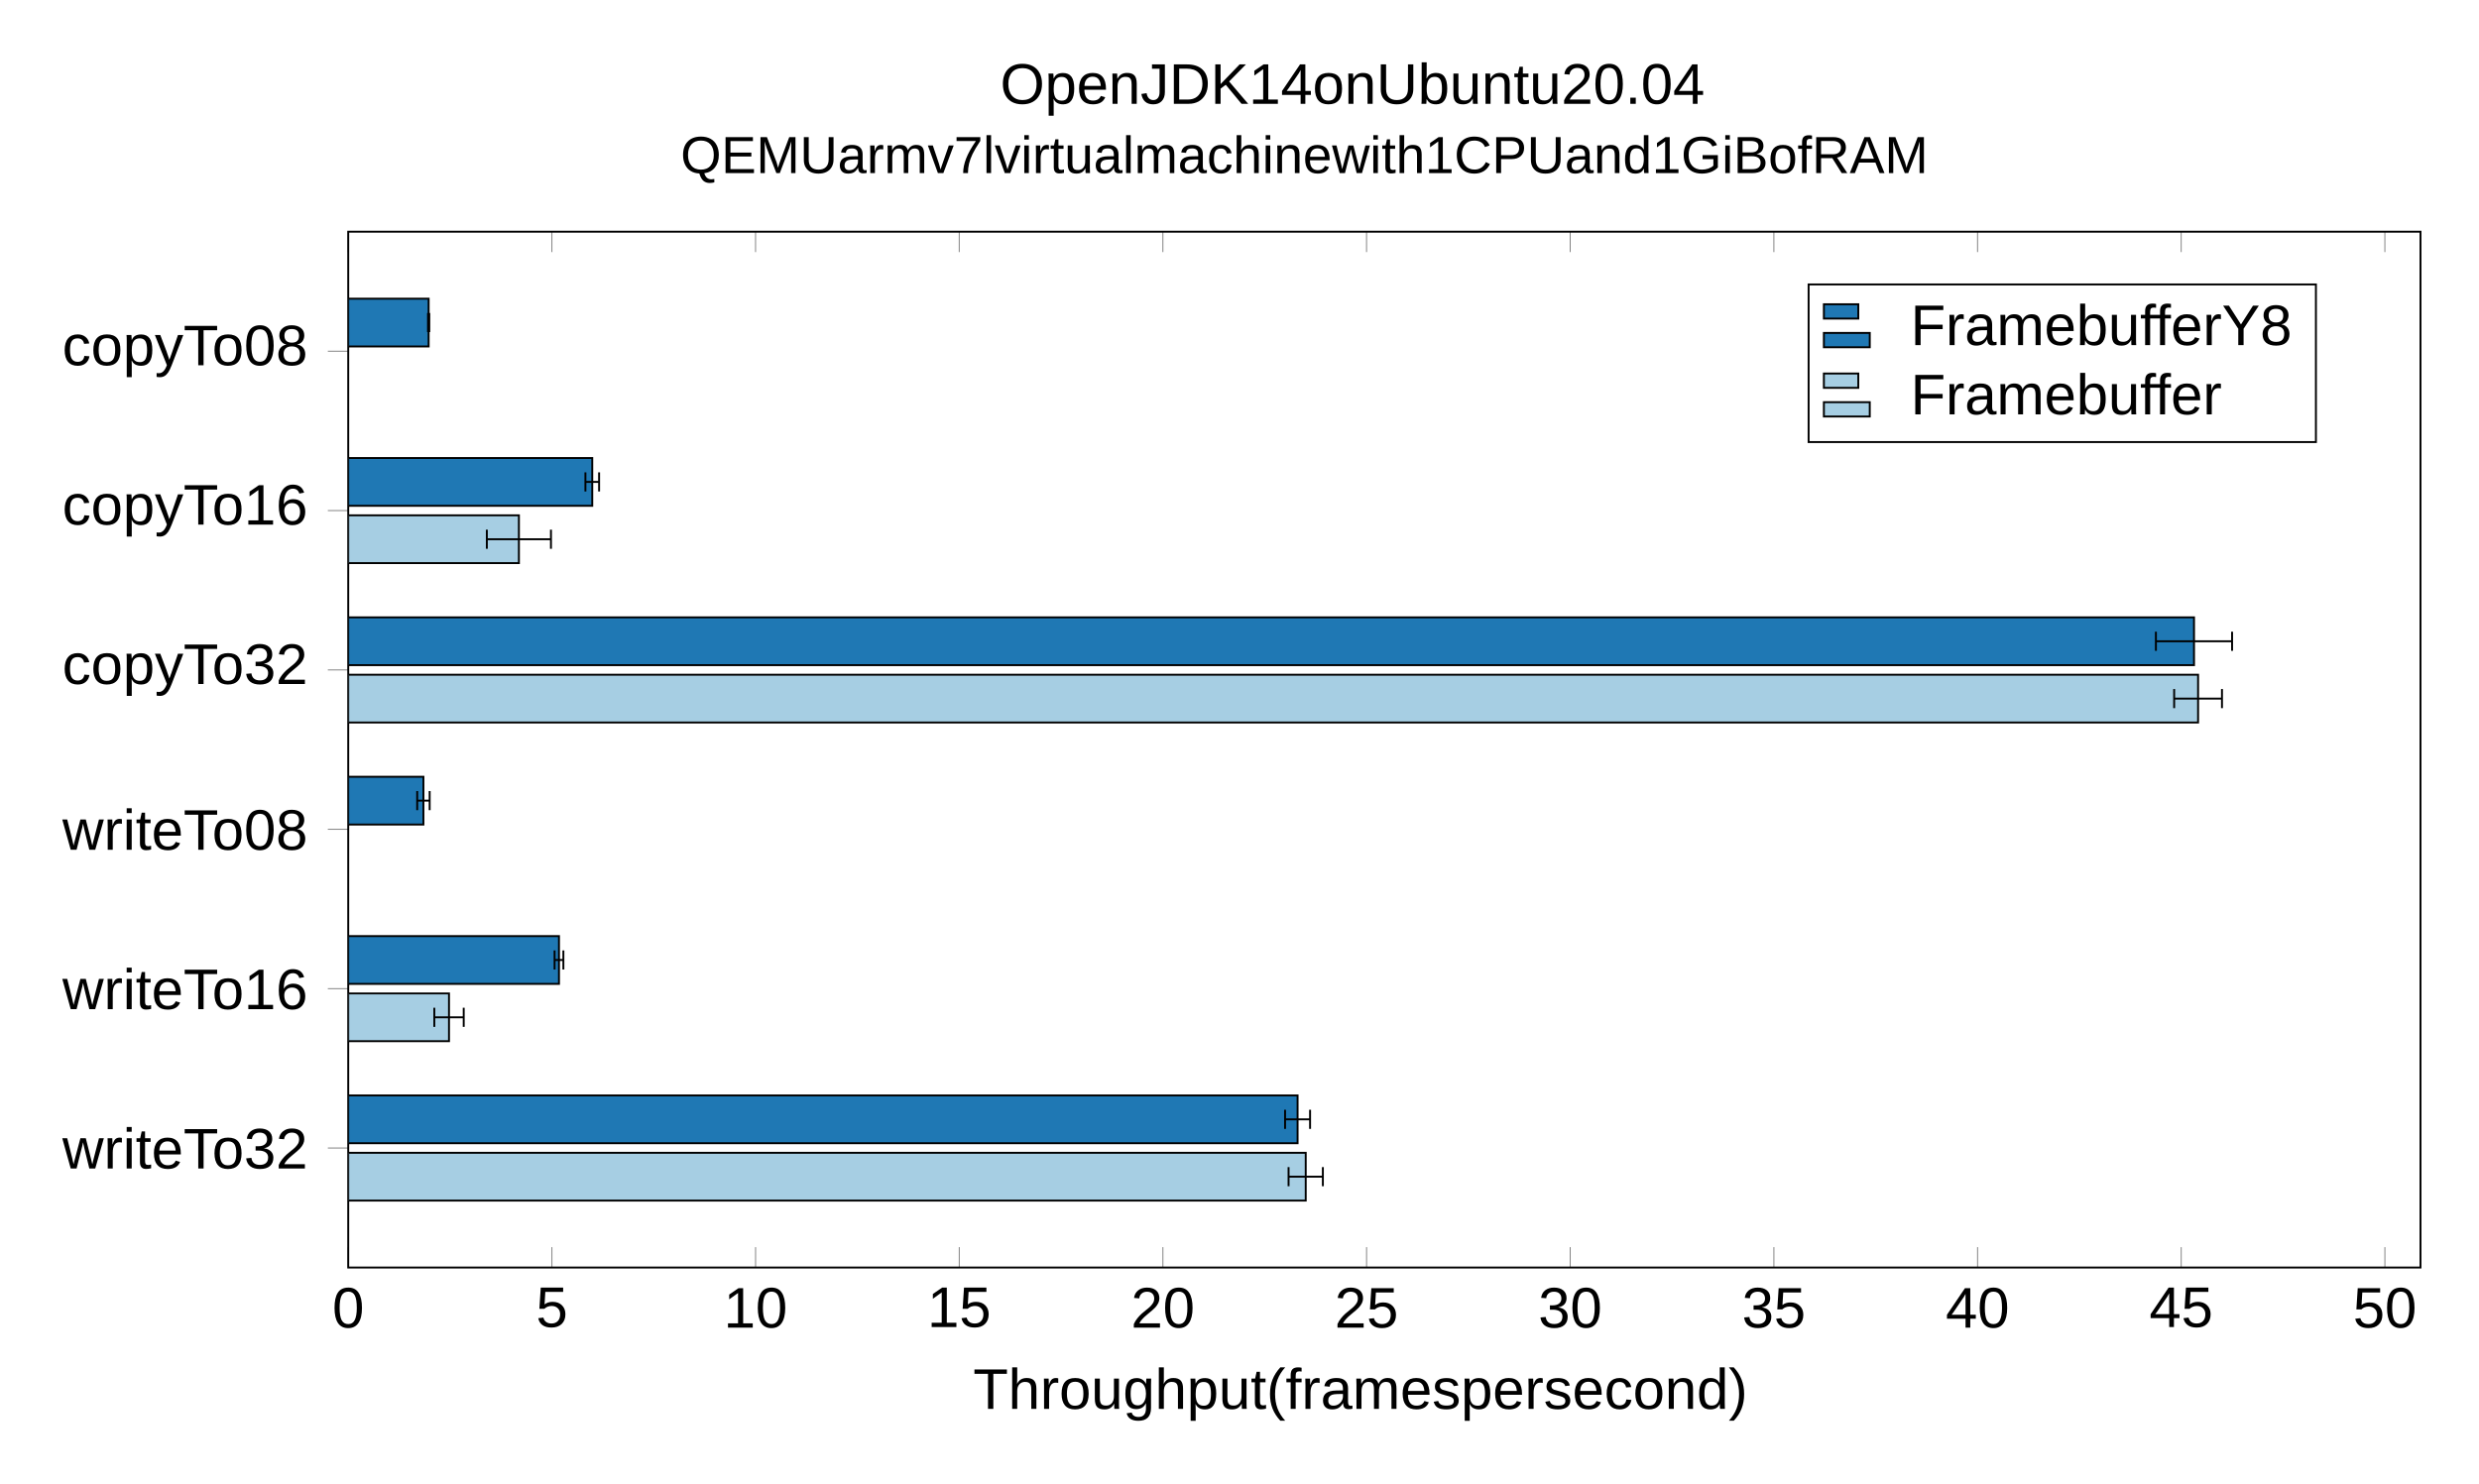
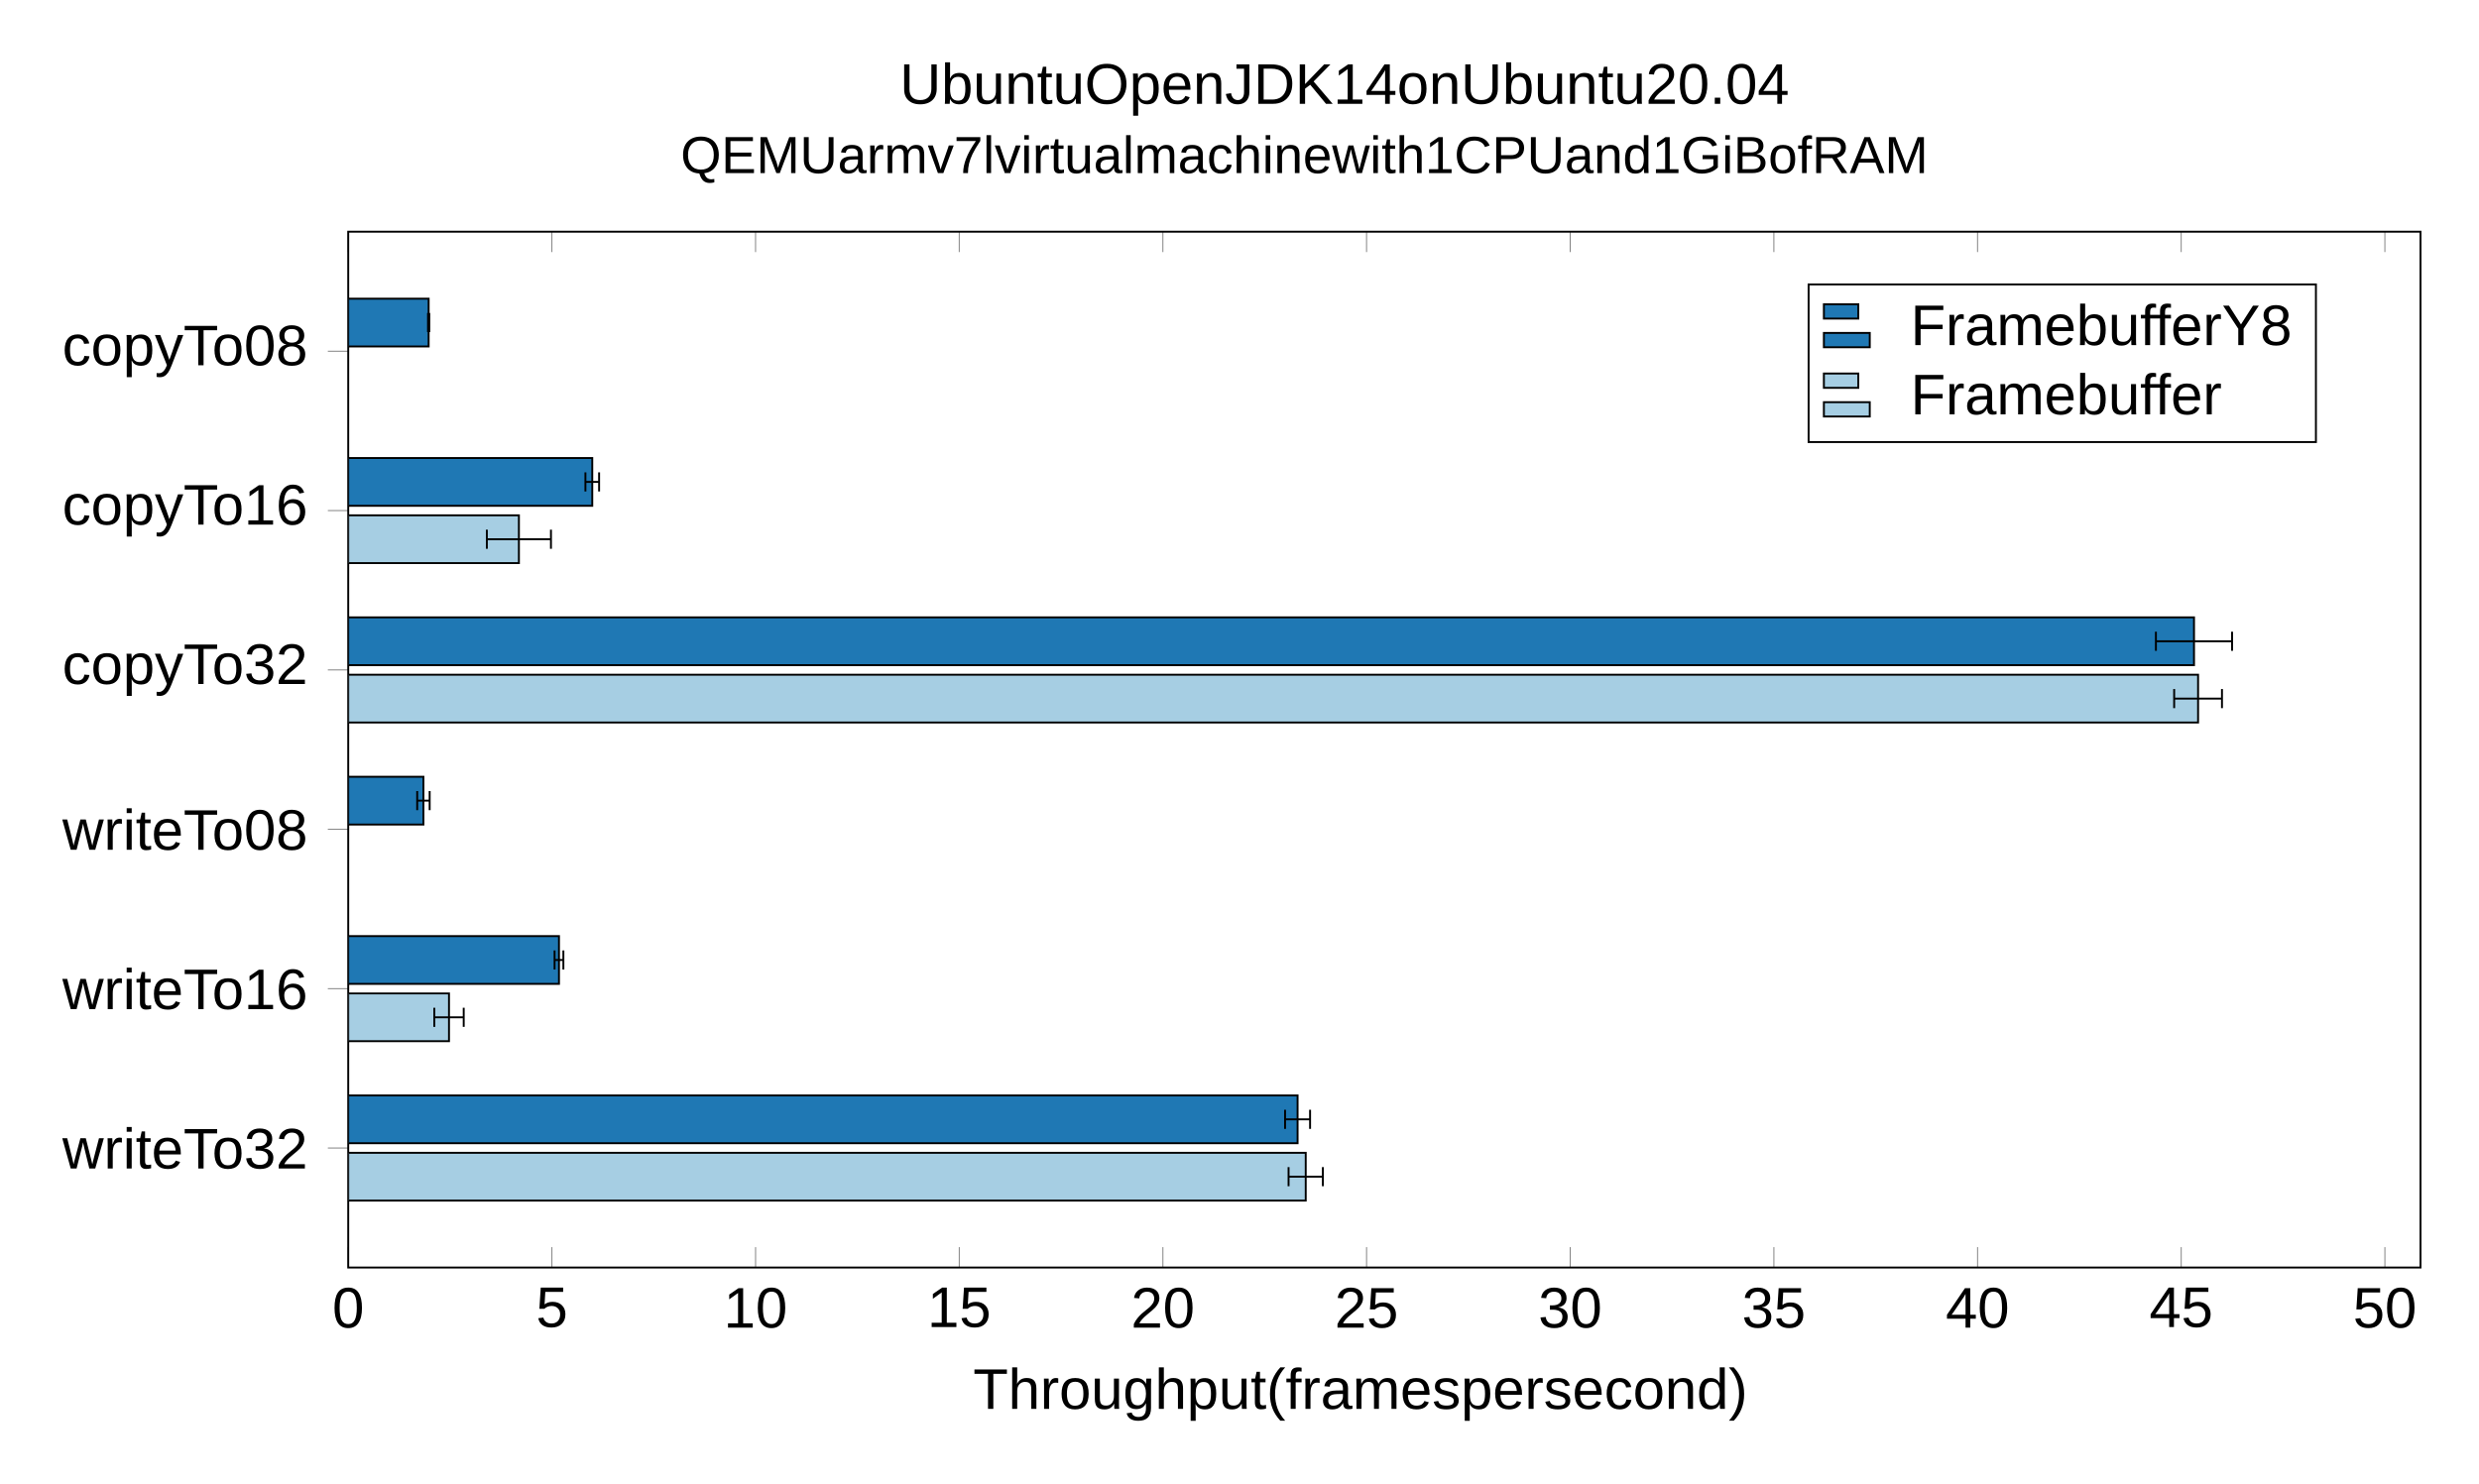
<svg xmlns="http://www.w3.org/2000/svg" height="412.348" viewBox="0 0 689.068 412.348" width="689.068">
  <clipPath id="a">
    <path d="m0 24.923h432.009v-216.003h-432.009z" />
  </clipPath>
  <g transform="matrix(1.333333 0 0 -1.333333 96.796 97.65067)">
    <path d="m0 24.923v-4.252m42.458 4.252v-4.252m42.458 4.252v-4.252m42.458 4.252v-4.252m42.458 4.252v-4.252m42.458 4.252v-4.252m42.458 4.252v-4.252m42.458 4.252v-4.252m42.458 4.252v-4.252m42.458 4.252v-4.252m42.458 4.252v-4.252m-424.576-211.751v4.252m42.458-4.252v4.252m42.458-4.252v4.252m42.458-4.252v4.252m42.458-4.252v4.252m42.458-4.252v4.252m42.458-4.252v4.252m42.458-4.252v4.252m42.458-4.252v4.252m42.458-4.252v4.252m42.458-4.252v4.252" fill="none" stroke="#808080" stroke-miterlimit="10" stroke-width=".199" />
    <path d="m-4.252 0h4.252m-4.252-33.232h4.252m-4.252-33.232h4.252m-4.252-33.232h4.252m-4.252-33.232h4.252m-4.252-33.232h4.252" fill="none" stroke="#808080" stroke-miterlimit="10" stroke-width=".199" />
    <path d="m0 24.923v-216.003h432.009v216.003z" fill="none" stroke="#000" stroke-miterlimit="10" stroke-width=".399" />
    <g font-family="Arimo,Liberation Sans,Arial,sans-serif" font-size="11.955">
      <text transform="matrix(1 0 0 -1 -3.324 -203.609)">
        <tspan x="0" y="0">0</tspan>
      </text>
      <text transform="matrix(1 0 0 -1 39.133 -203.487)">
        <tspan x="0" y="0">5</tspan>
      </text>
      <text transform="matrix(1 0 0 -1 78.266 -203.609)">
        <tspan x="0 6.649" y="0">10</tspan>
      </text>
      <text transform="matrix(1 0 0 -1 120.723 -203.487)">
        <tspan x="0 6.649" y="0">15</tspan>
      </text>
      <text transform="matrix(1 0 0 -1 163.18 -203.609)">
        <tspan x="0 6.649" y="0">20</tspan>
      </text>
      <text transform="matrix(1 0 0 -1 205.637 -203.609)">
        <tspan x="0 6.649" y="0">25</tspan>
      </text>
      <text transform="matrix(1 0 0 -1 248.094 -203.609)">
        <tspan x="0 6.649" y="0">30</tspan>
      </text>
      <text transform="matrix(1 0 0 -1 290.551 -203.609)">
        <tspan x="0 6.649" y="0">35</tspan>
      </text>
      <text transform="matrix(1 0 0 -1 333.008 -203.609)">
        <tspan x="0 6.649" y="0">40</tspan>
      </text>
      <text transform="matrix(1 0 0 -1 375.465 -203.487)">
        <tspan x="0 6.649" y="0">45</tspan>
      </text>
      <text transform="matrix(1 0 0 -1 417.922 -203.609)">
        <tspan x="0 6.649" y="0">50</tspan>
      </text>
      <text transform="matrix(1 0 0 -1 -59.612 -2.933)">
        <tspan x="0 5.978 12.627 19.277 25.254 31.241 37.879 44.528" y="0">copyTo08</tspan>
      </text>
      <text transform="matrix(1 0 0 -1 -59.612 -36.165)">
        <tspan x="0 5.978 12.627 19.277 25.254 31.241 37.879 44.528" y="0">copyTo16</tspan>
      </text>
      <text transform="matrix(1 0 0 -1 -59.612 -69.396)">
        <tspan x="0 5.978 12.627 19.277 25.254 31.241 37.879 44.528" y="0">copyTo32</tspan>
      </text>
      <text transform="matrix(1 0 0 -1 -59.601 -103.966)">
        <tspan x="0 8.634 12.615 15.272 18.593 25.242 31.229 37.879 44.528" y="0">writeTo08</tspan>
      </text>
      <text transform="matrix(1 0 0 -1 -59.601 -137.198)">
        <tspan x="0 8.634 12.615 15.272 18.593 25.242 31.229 37.879 44.528" y="0">writeTo16</tspan>
      </text>
      <text transform="matrix(1 0 0 -1 -59.601 -170.429)">
        <tspan x="0 8.634 12.615 15.272 18.593 25.242 31.229 37.879 44.528" y="0">writeTo32</tspan>
      </text>
    </g>
    <g clip-path="url(#a)" stroke="#000" stroke-miterlimit="10" stroke-width=".399">
      <path d="m0-44.191h35.579v9.963h-35.579zm0-33.232h385.642v9.963h-385.642zm0-66.463h21.008v9.963h-21.008zm0-33.232h199.61v9.963h-199.61z" fill="#a6cee3" />
      <path d="m35.579-39.209h6.683" fill="#a6cee3" />
      <path d="m0 1.993v-3.985" fill="none" transform="translate(42.262 -39.209)" />
      <path d="m35.579-39.209h-6.683" fill="#a6cee3" />
      <path d="m0 1.993v-3.985" fill="none" transform="matrix(-1 0 0 -1 28.897 -39.208)" />
      <path d="m385.642-72.441h4.985" fill="#a6cee3" />
      <path d="m0 1.993v-3.985" fill="none" transform="translate(390.622 -72.44)" />
      <path d="m385.642-72.441h-4.985" fill="#a6cee3" />
      <path d="m0 1.993v-3.985" fill="none" transform="matrix(-1 0 0 -1 380.653 -72.439)" />
      <path d="m21.008-138.904h3.065" fill="#a6cee3" />
      <path d="m0 1.993v-3.985" fill="none" transform="translate(24.074 -138.902)" />
      <path d="m21.008-138.904h-3.065" fill="#a6cee3" />
      <path d="m0 1.993v-3.985" fill="none" transform="matrix(-1 0 0 -1 17.943 -138.903)" />
      <path d="m199.61-172.135h3.575" fill="#a6cee3" />
      <path d="m0 1.993v-3.985" fill="none" transform="translate(203.183 -172.133)" />
      <path d="m199.61-172.135h-3.575" fill="#a6cee3" />
      <path d="m0 1.993v-3.985" fill="none" transform="matrix(-1 0 0 -1 196.033 -172.134)" />
      <path d="m0 .996h16.762v9.963h-16.762zm0-33.232h50.873v9.963h-50.873zm0-33.232h384.793v9.963h-384.793zm0-33.232h15.675v9.963h-15.675zm0-33.232h43.935v9.963h-43.935zm0-33.232h197.912v9.963h-197.912z" fill="#1f78b4" />
      <path d="m16.762 5.978h.127" fill="#1f78b4" />
      <path d="m0 1.993v-3.985" fill="none" transform="translate(16.89 5.978)" />
      <path d="m16.762 5.978h-.127" fill="#1f78b4" />
      <path d="m0 1.993v-3.985" fill="none" transform="matrix(-1 0 0 -1 16.635 5.977)" />
      <path d="m50.873-27.254h1.427" fill="#1f78b4" />
      <path d="m0 1.993v-3.985" fill="none" transform="translate(52.299 -27.254)" />
      <path d="m50.873-27.254h-1.427" fill="#1f78b4" />
      <path d="m0 1.993v-3.985" fill="none" transform="matrix(-1 0 0 -1 49.446 -27.253)" />
      <path d="m384.793-60.485h7.94" fill="#1f78b4" />
      <path d="m0 1.993v-3.985" fill="none" transform="translate(392.728 -60.485)" />
      <path d="m384.793-60.485h-7.94" fill="#1f78b4" />
      <path d="m0 1.993v-3.985" fill="none" transform="matrix(-1 0 0 -1 376.849 -60.484)" />
      <path d="m15.675-93.717h1.299" fill="#1f78b4" />
      <path d="m0 1.993v-3.985" fill="none" transform="translate(16.975 -93.716)" />
      <path d="m15.675-93.717h-1.299" fill="#1f78b4" />
      <path d="m0 1.993v-3.985" fill="none" transform="matrix(-1 0 0 -1 14.376 -93.715)" />
      <path d="m43.935-126.948h.917" fill="#1f78b4" />
      <path d="m0 1.993v-3.985" fill="none" transform="translate(44.852 -126.947)" />
      <path d="m43.935-126.948h-.917" fill="#1f78b4" />
      <path d="m0 1.993v-3.985" fill="none" transform="matrix(-1 0 0 -1 43.018 -126.946)" />
      <path d="m197.912-160.18h2.607" fill="#1f78b4" />
      <path d="m0 1.993v-3.985" fill="none" transform="translate(200.517 -160.178)" />
      <path d="m197.912-160.18h-2.607" fill="#1f78b4" />
      <path d="m0 1.993v-3.985" fill="none" transform="matrix(-1 0 0 -1 195.303 -160.177)" />
    </g>
  </g>
  <g font-family="Arimo,Liberation Sans,Arial,sans-serif">
    <text font-size="11.955" transform="matrix(1.333333 0 0 1.333333 270.504 391.7267)">
      <tspan x="0 7.302 13.952 17.933 24.582 31.232 37.881 44.531 51.18 57.83 64.462 68.443 71.764 75.746 82.395 92.354 99.003 108.304 114.954 121.603 128.908 134.885 141.535 147.512 154.162 160.811 167.461" y="0">Throughput(framespersecond)</tspan>
    </text>
-     <text font-size="11.955" transform="matrix(1.333333 0 0 1.333333 278.012 28.86268)">
-       <tspan x="0 9.299 15.948 22.598 29.247 35.225 43.859 55.144 61.794 71.767 78.416 88.389 97.023 103.673 110.322 116.972 120.293 130.254 136.903 143.553 146.874 153.524" y="0">OpenJDK14onUbuntu20.04</tspan>
+     <text font-size="11.955" transform="matrix(1.333333 0 0 1.333333 250.096 28.86268)">
+       <tspan x="0 8.634 15.283 21.933 28.582 31.904 41.865 51.163 57.813 64.462 71.112 77.089 85.723 97.021 103.67 113.643 120.293 130.254 138.888 145.537 152.187 158.836 162.158 172.131 178.78 185.429 188.751 195.4" y="0">UbuntuOpenJDK14onUbuntu20.04</tspan>
    </text>
    <text font-size="10.909" transform="matrix(1.333333 0 0 1.333333 189.18 48.12401)">
      <tspan x="0 8.485 15.761 24.849 35.749 41.817 45.449 54.537 59.991 66.059 71.516 76.97 79.394 83.027 86.057 92.125 98.193 103.649 112.737 118.804 124.259 130.327 132.751 138.818 147.908 155.786 158.21 161.241 170.341 179.441 187.32 194.596 205.508 211.575 217.643 226.732 235.833 244.318 246.742 257.051 263.119 269.182 277.06 284.337" y="0">QEMUarmv7lvirtualmachinewith1CPUand1GiBofRAM</tspan>
    </text>
  </g>
  <path d="m304.446-18.945h105.761v32.868h-105.761z" fill="none" stroke="#000" stroke-miterlimit="10" stroke-width=".399" transform="matrix(1.333333 0 0 -1.333333 96.796 97.65067)" />
  <path d="m0-3.885h9.564v2.989h-9.564zm0 5.978h7.173v2.989h-7.173z" fill="#1f78b4" stroke="#000" stroke-miterlimit="10" stroke-width=".399" transform="matrix(1.333333 0 0 -1.333333 506.9707 91.37201)" />
  <text font-family="Arimo,Liberation Sans,Arial,sans-serif" font-size="11.955" transform="matrix(1.333333 0 0 1.333333 531.0667 95.95201)">
    <tspan x="0 7.302 11.283 17.933 27.891 34.541 41.19 47.84 50.946 54.267 60.916 64.897 72.872" y="0">FramebufferY8</tspan>
  </text>
  <path d="m0-3.885h9.564v2.989h-9.564zm0 5.978h7.173v2.989h-7.173z" fill="#a6cee3" stroke="#000" stroke-miterlimit="10" stroke-width=".399" transform="matrix(1.333333 0 0 -1.333333 506.9707 110.6267)" />
  <text font-family="Arimo,Liberation Sans,Arial,sans-serif" font-size="11.955" transform="matrix(1.333333 0 0 1.333333 531.0667 115.2067)">
    <tspan x="0 7.302 11.283 17.933 27.891 34.541 41.19 47.84 50.946 54.267 60.916" y="0">Framebuffer</tspan>
  </text>
</svg>
